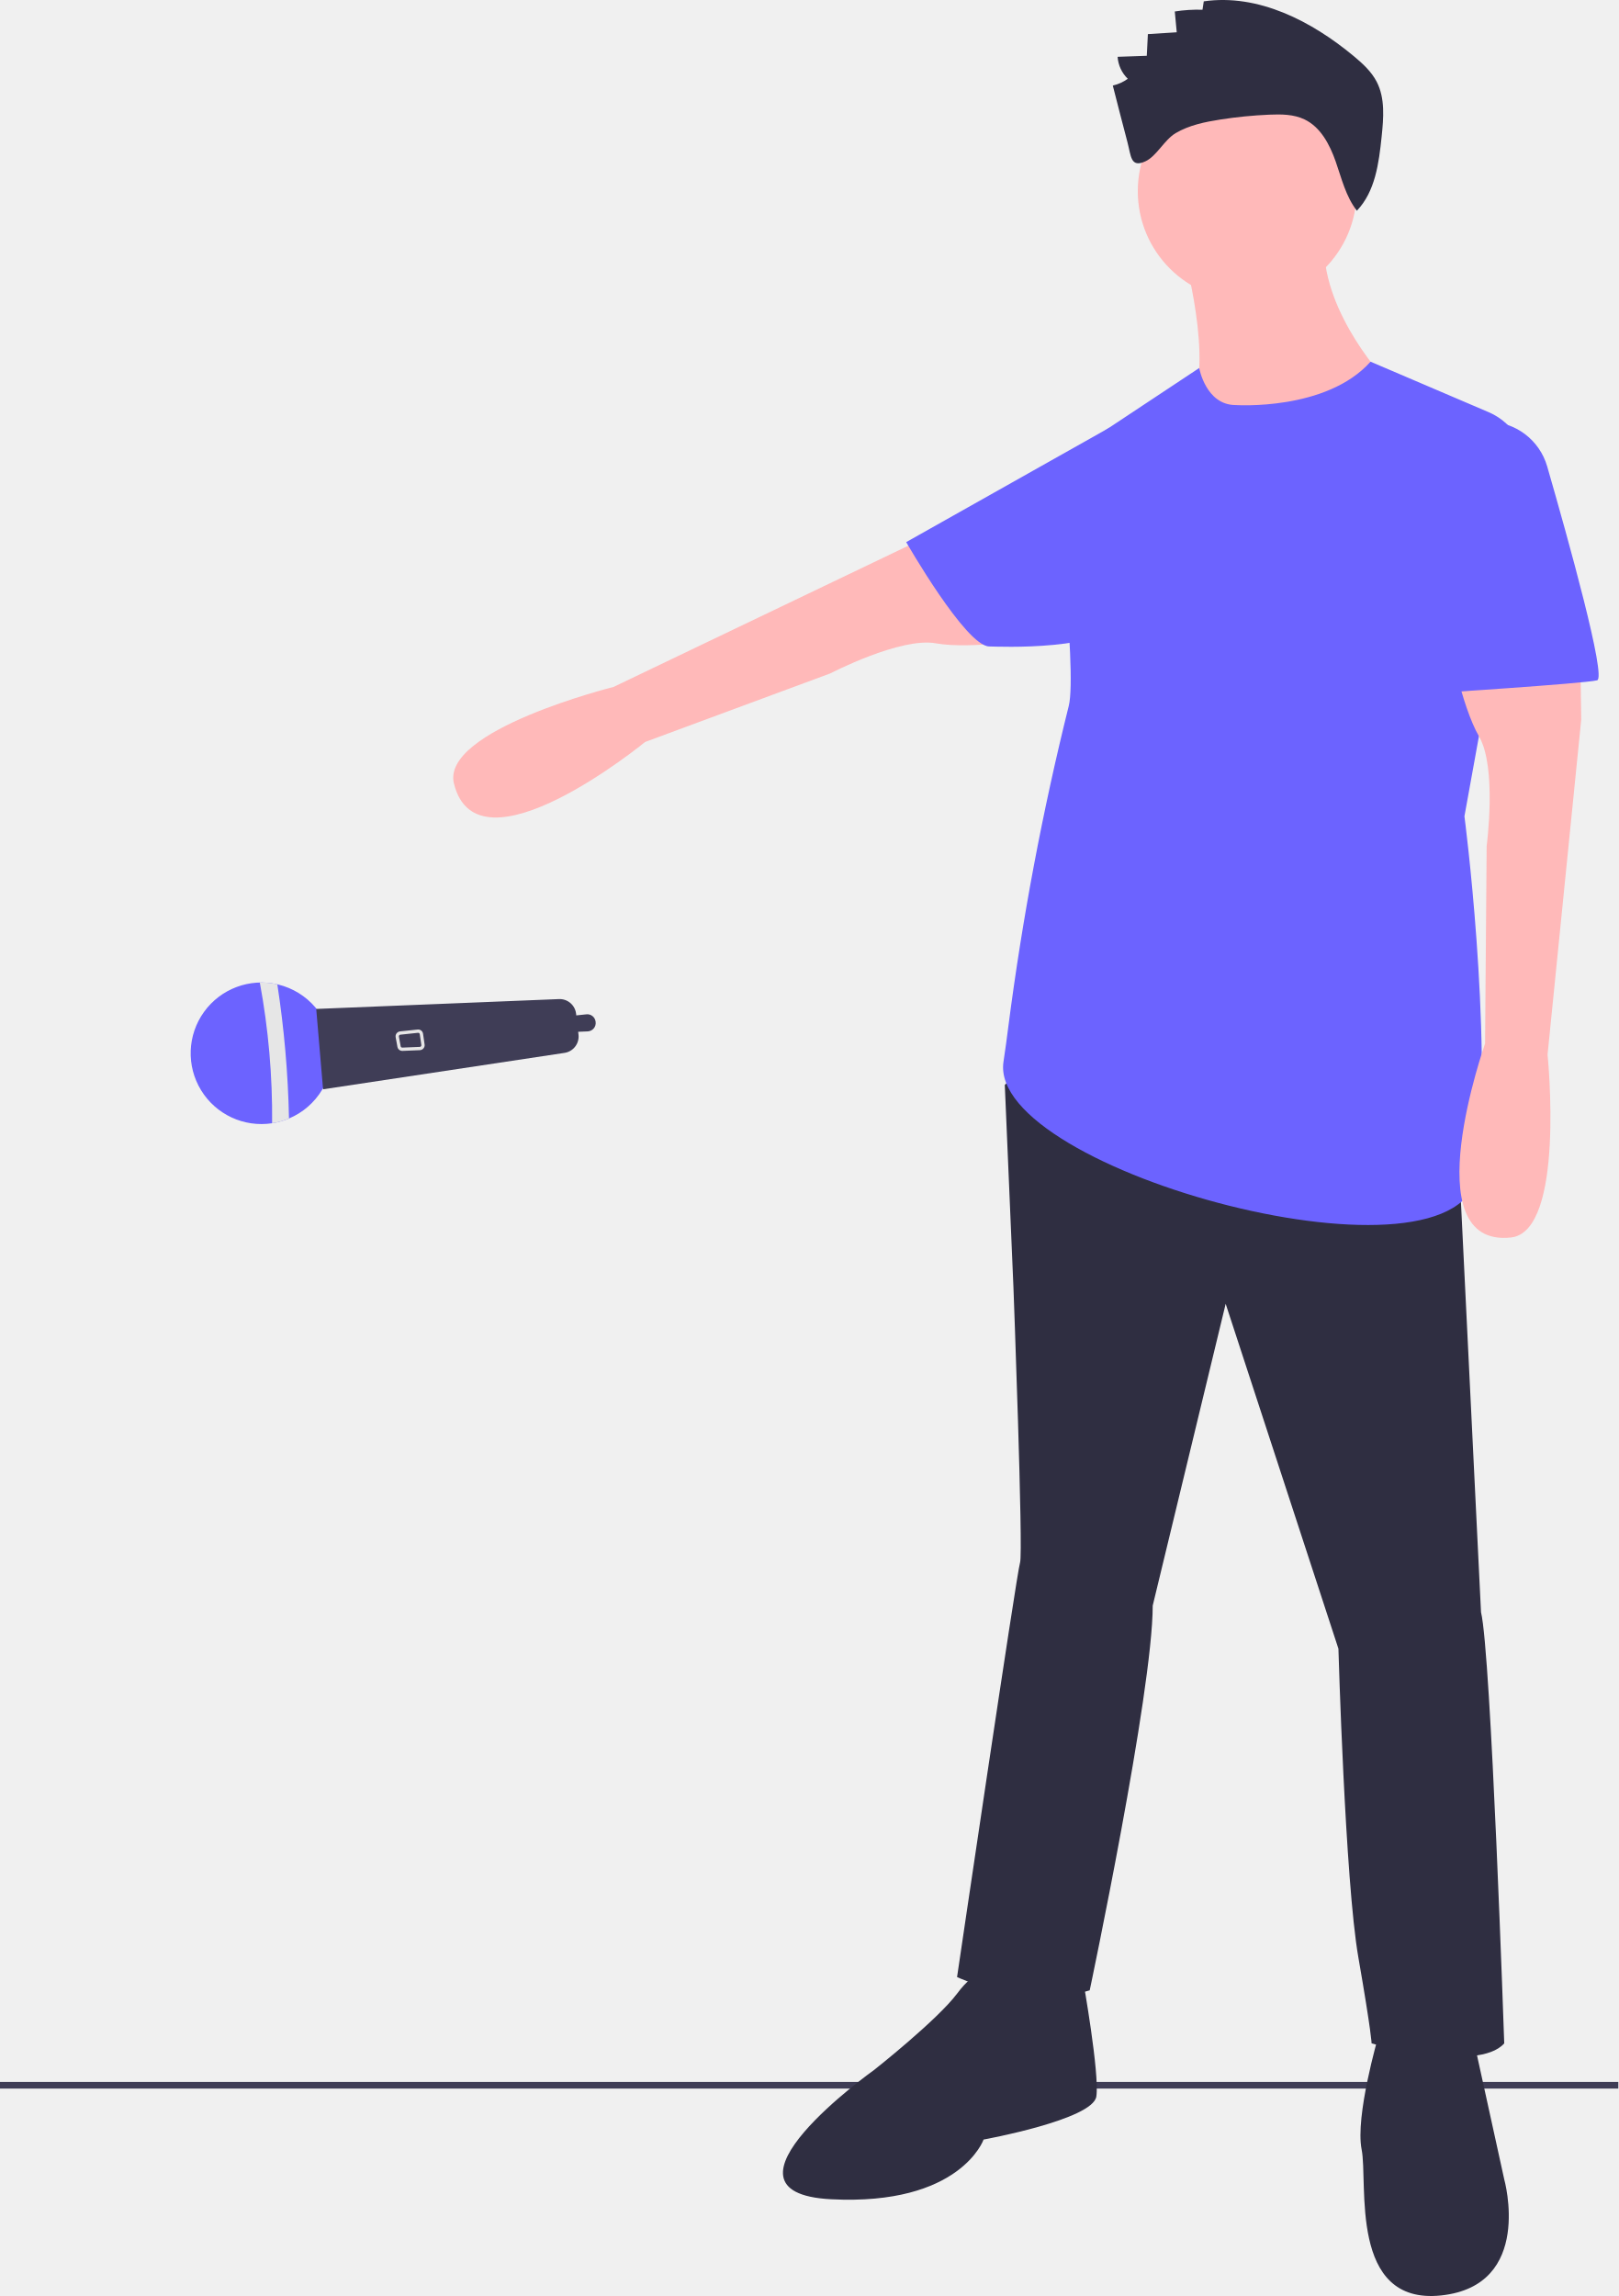
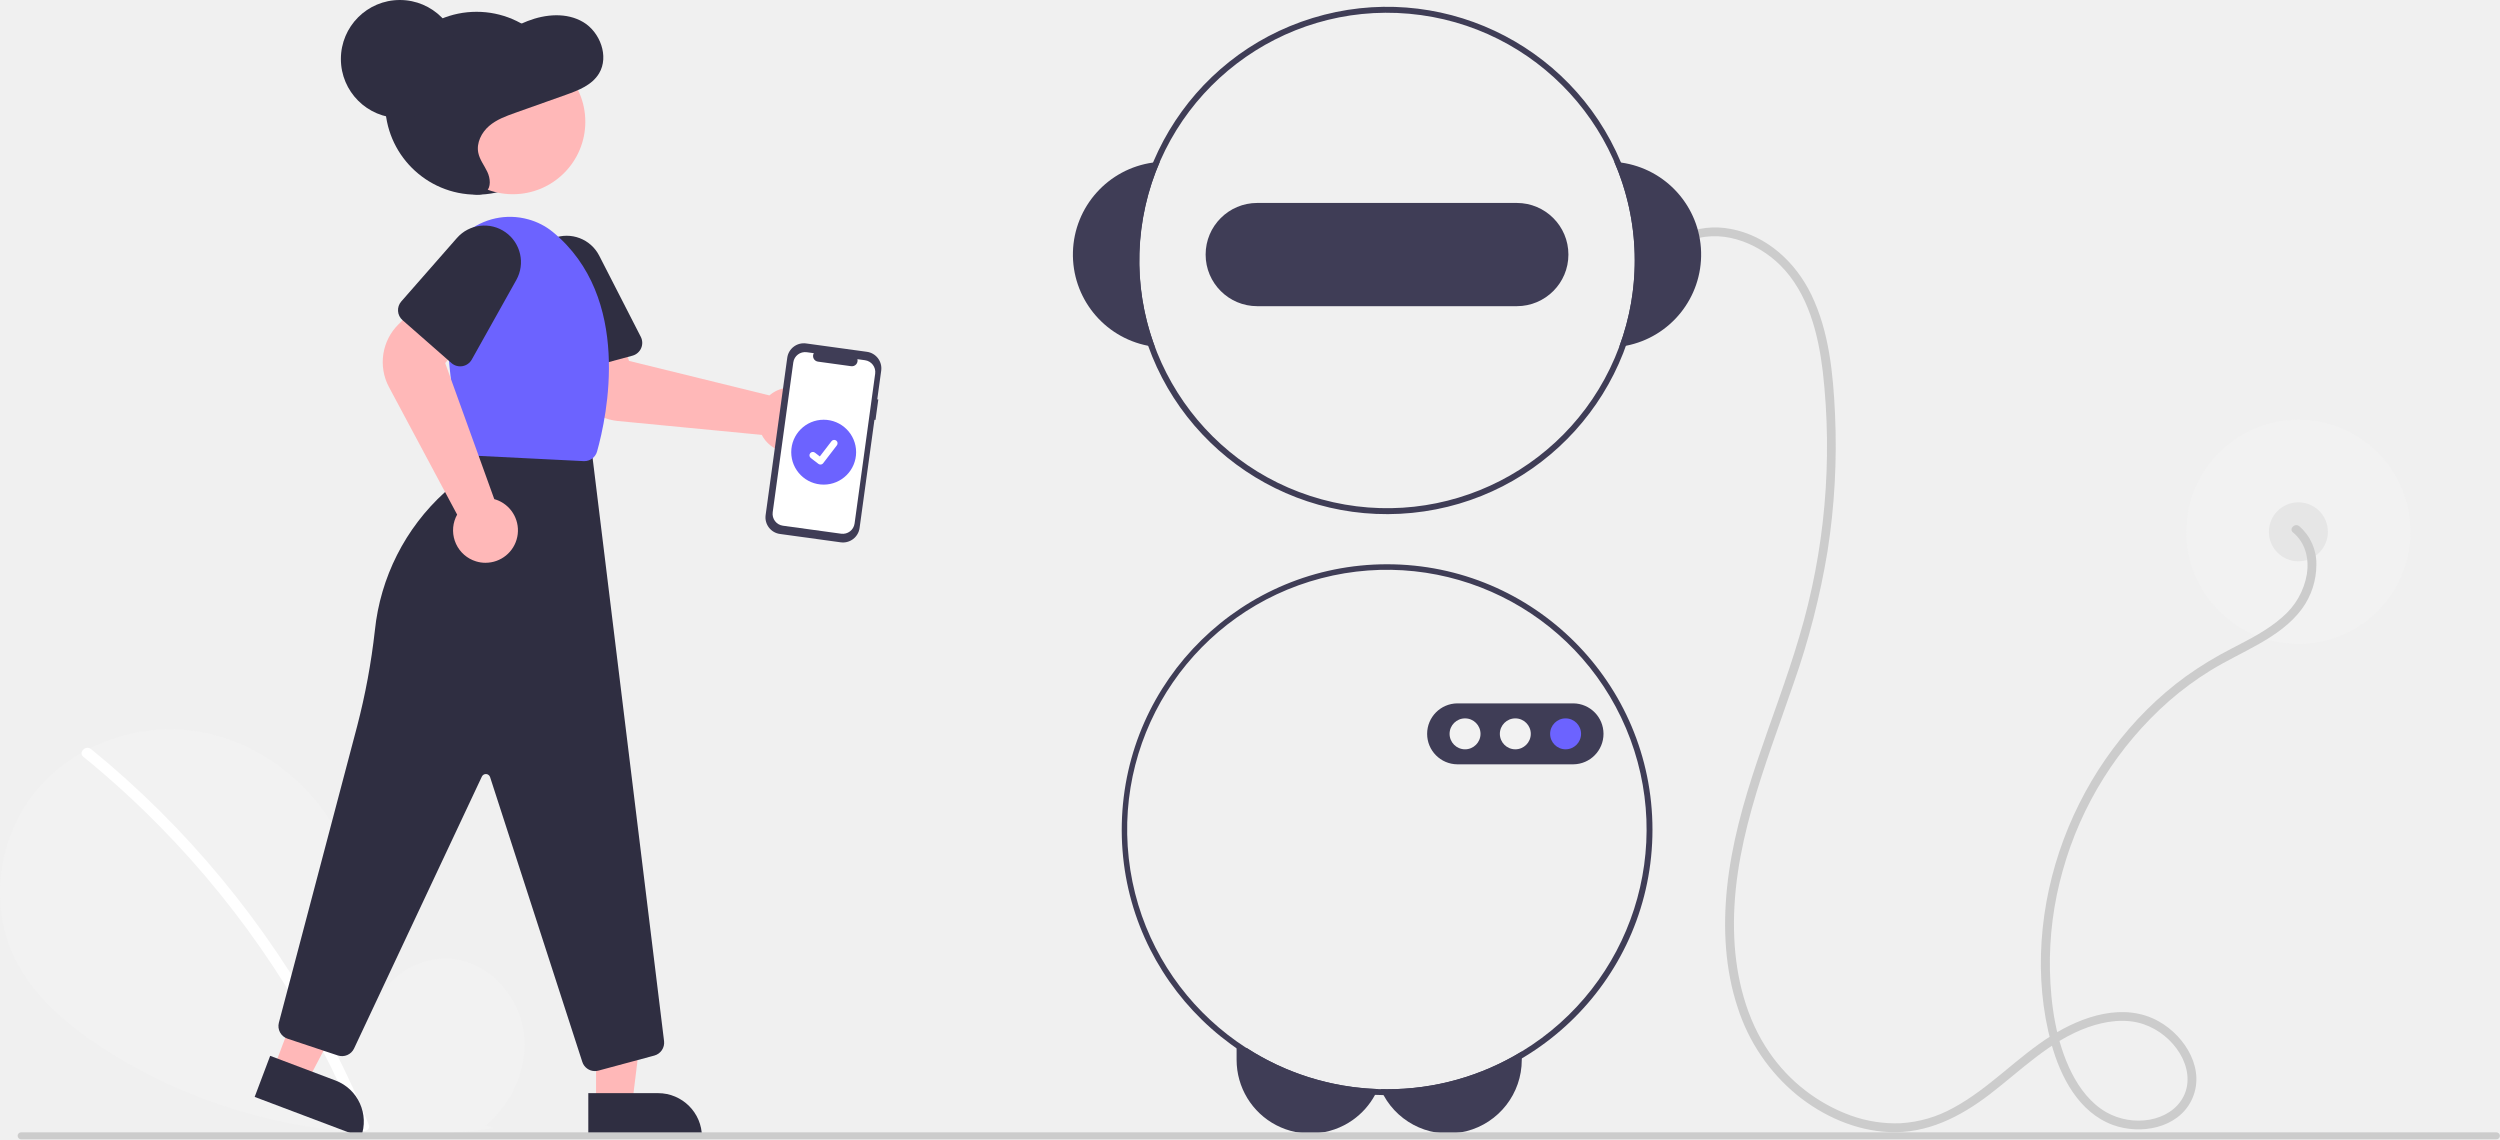
- <svg xmlns="http://www.w3.org/2000/svg" id="bb6babd7-81b8-4d07-9de5-763bbbeb8b25" data-name="Layer 1" width="488" height="692.306" viewBox="0 0 488 692.306">
-   <rect y="627.759" width="488" height="2" fill="#3f3d56" />
-   <path d="M669.616,296.311s-20.74,3.453-31.397,1.516-31.801,9.056-31.801,9.056L550.541,327.57S500,368.981,492.893,340.128C488.912,323.969,541,310.981,541,310.981l91.555-43.856L665.868,255.611Z" transform="translate(-356 -103.8468)" fill="#ffb9b9" />
-   <path d="M673.606,416.981l-14.606,14,2.606,61s3,80,2,83-19,125-19,125,21,10,40,4c0,0,19-90,19-116l22-91,34,104s2,70,6,93,4,26,4,26,32,9,40,0c0,0-4-118-7-130l-7-143Z" transform="translate(-356 -103.8468)" fill="#2f2e41" />
-   <path d="M652.606,699.981s-2-3-8,5-25,23-25,23-52,37-13,39,46-18,46-18,33-6,34-13-4-35-4-35Z" transform="translate(-356 -103.8468)" fill="#2f2e41" />
-   <path d="M771.606,717.981s-7,24-5,34-4,47,24,44,19-35,19-35l-9-41Z" transform="translate(-356 -103.8468)" fill="#2f2e41" />
-   <circle cx="376.106" cy="57.634" r="33" fill="#ffb9b9" />
-   <path d="M712.606,178.981s10,35,2,48,54,2,58-10c0,0-20-22-17-43Z" transform="translate(-356 -103.8468)" fill="#ffb9b9" />
-   <path d="M728.606,225.981s27.374,1.851,40.687-13.075l35.616,15.221a18.685,18.685,0,0,1,11.043,20.51L797.606,349.981s8.394,64,4,107c-3.97,38.849-148,0-143-33,.536-3.536,1.03-7.152,1.486-10.79a851.217,851.217,0,0,1,18.207-96.54c2.659-10.864-4.693-72.67-4.693-72.67l44.018-29.165S719.606,225.981,728.606,225.981Z" transform="translate(-356 -103.8468)" fill="#6c63ff" />
-   <path d="M698.931,241.395l-8.368-8.601-61.292,34.515s17.955,31.363,25.025,31.46c2.71.037,34.866,1.61,42.703-8.789C709.611,273.247,698.931,241.395,698.931,241.395Z" transform="translate(-356 -103.8468)" fill="#6c63ff" />
-   <path d="M723.999,139.888a131.948,131.948,0,0,1,14.787-1.466c3.588-.152,7.327-.128,10.569,1.416,4.889,2.328,7.629,7.592,9.422,12.702s3.066,10.57,6.393,14.843c5.536-5.778,6.642-14.369,7.466-22.328.58-5.598,1.093-11.568-1.495-16.566-1.594-3.078-4.225-5.477-6.889-7.695-12.72-10.587-28.875-18.917-45.252-16.539l-.383,2.528a45.156,45.156,0,0,0-8.354.525l.585,6.273-8.699.552-.334,6.538-8.797.305a10.193,10.193,0,0,0,3.069,6.627,12.392,12.392,0,0,1-4.519,2.041c1.467,5.679,2.891,11.371,4.407,17.037,1.116,4.174.917,7.862,5.394,5.825,3.409-1.551,5.715-6.483,9.162-8.521C714.59,141.585,719.395,140.608,723.999,139.888Z" transform="translate(-356 -103.8468)" fill="#2f2e41" />
-   <path d="M832.339,285.592l.485,35.243L822.672,421.843s5.476,53.402-11.074,55.147c-29.552,3.115-7.77-58.486-7.77-58.486l.479-59.582s3.158-23.622-2.284-32.987-9.238-30.045-9.238-30.045Z" transform="translate(-356 -103.8468)" fill="#ffb9b9" />
-   <path d="M804.606,230.981h0a18.678,18.678,0,0,1,17.95,13.495c6.386,22.129,17.985,63.771,15.05,64.505-4,1-51,4-51,4Z" transform="translate(-356 -103.8468)" fill="#6c63ff" />
-   <path d="M439.626,400.643l.241.058a21.334,21.334,0,0,1,3.279,40.399,21.002,21.002,0,0,1-5.088,1.436,21.341,21.341,0,1,1,1.569-41.893Z" transform="translate(-356 -103.8468)" fill="#6c63ff" />
-   <path d="M439.626,400.643a306.277,306.277,0,0,1,3.52,40.457,21.002,21.002,0,0,1-5.088,1.436,222.047,222.047,0,0,0-3.707-42.432A21.308,21.308,0,0,1,439.626,400.643Z" transform="translate(-356 -103.8468)" fill="#e6e6e6" />
-   <path d="M524.563,405.098l-73.204,2.971,2.062,24.232,72.752-10.973a4.991,4.991,0,0,0,4.275-5.514l-.099-.856,2.872-.119a2.521,2.521,0,0,0,2.391-2.88l-.018-.122a2.521,2.521,0,0,0-2.762-2.146l-3.052.325-.058-.502A4.991,4.991,0,0,0,524.563,405.098Z" transform="translate(-356 -103.8468)" fill="#3f3d56" />
-   <path d="M484.014,419.363a1.487,1.487,0,0,1-1.385,1.138l-5.258.218a1.495,1.495,0,0,1-1.526-1.219l-.533-2.905a1.489,1.489,0,0,1,1.307-1.749l5.32-.567a1.484,1.484,0,0,1,1.631,1.267l-0-0.0.471,3.255A1.494,1.494,0,0,1,484.014,419.363ZM476.293,416.21a.495.495,0,0,0-.005.206l.533,2.906a.498.498,0,0,0,.509.406l5.258-.218a.496.496,0,0,0,.471-.567l-.471-3.255a.494.494,0,0,0-.543-.422l-5.32.567a.489.489,0,0,0-.345.196A.494.494,0,0,0,476.293,416.21Z" transform="translate(-356 -103.8468)" fill="#e6e6e6" />
+ <svg xmlns="http://www.w3.org/2000/svg" id="a0b49279-671d-4bdd-aed5-fc41abe79aaa" data-name="Layer 1" width="847.62" height="386.288" viewBox="0 0 847.62 386.288">
+   <circle cx="779.266" cy="180.31" r="38" fill="#f2f2f2" />
+   <circle cx="779.266" cy="180.31" r="10" fill="#e6e6e6" />
+   <path d="M953.629,437.379c4.212,3.436,5.496,8.853,4.712,14.082a24.452,24.452,0,0,1-8.394,14.681c-5.009,4.452-11.119,7.461-17.014,10.542a123.752,123.752,0,0,0-15.575,9.455c-18.961,13.781-33.285,33.403-41.483,55.3-8.184,21.86-10.38,46.672-4.161,69.327,3.077,11.209,9.302,23.303,20.898,27.521,9.244,3.362,21.864,1.196,26.571-8.33,5.056-10.234-1.998-21.737-11.084-26.818-11.778-6.586-25.847-1.773-36.441,4.893-11.663,7.339-21.039,17.871-33.215,24.448a41.739,41.739,0,0,1-17.844,5.205,44.69,44.69,0,0,1-16.909-2.612,57.273,57.273,0,0,1-27.662-21.471c-7.734-11.243-11.196-25.025-11.828-38.525-1.413-30.206,10.52-58.465,20.094-86.477a264.211,264.211,0,0,0,11.519-44.86,232.406,232.406,0,0,0,2.545-46.388c-.634-13.714-1.986-28.054-8.039-40.579-5.322-11.013-15.049-20.027-27.346-22.3a27.277,27.277,0,0,0-16.439,1.888c-1.754.8-.231,3.387,1.514,2.59,10.883-4.965,23.746-.134,31.784,7.882,9.386,9.361,12.833,23.184,14.364,35.939a225.589,225.589,0,0,1-7.968,89.993c-8.347,28.352-21.476,55.521-24.506,85.226-1.382,13.555-.672,27.567,3.66,40.565a63.359,63.359,0,0,0,20.078,29.566c8.842,7.148,19.72,12.019,31.171,12.561,12.854.609,24.127-5.122,34.1-12.745,10.681-8.165,20.509-18.239,33.447-22.817,5.899-2.087,12.617-3.061,18.673-1.052a23.43,23.43,0,0,1,12.452,10.012c2.63,4.374,3.601,9.842,1.2,14.541-2.257,4.418-6.662,6.973-11.431,7.847a22.18,22.18,0,0,1-14.724-2.502c-5.224-2.984-9.047-7.991-11.725-13.281-5.34-10.55-7.135-23.107-7.407-34.817a115.287,115.287,0,0,1,4.348-33.853,119.456,119.456,0,0,1,36.089-57.529,105.961,105.961,0,0,1,13.974-10.289c5.38-3.316,11.123-5.966,16.607-9.094,5.397-3.079,10.715-6.757,14.432-11.823a25.435,25.435,0,0,0,4.887-14.951,16.766,16.766,0,0,0-5.804-13.072c-1.484-1.211-3.619.9-2.121,2.121Z" transform="translate(-176.1901 -256.856)" fill="#ccc" />
+   <path d="M598.876,612.166a87.339,87.339,0,0,0,44.47,13.94,20.85,20.85,0,0,1-.95,1.96,25.067,25.067,0,0,1-7.6,8.55,24.969,24.969,0,0,1-39.34-20.42v-4.03Z" transform="translate(-176.1901 -256.856)" fill="#3f3d56" />
+   <path d="M692.146,613.346v2.85a24.961,24.961,0,0,1-46.88,11.95,20.848,20.848,0,0,1-.99-2.01c.73.02,1.45.03,2.18.03A87.467,87.467,0,0,0,692.146,613.346Z" transform="translate(-176.1901 -256.856)" fill="#3f3d56" />
+   <path d="M725.786,311.966c-.75-.11-1.51-.18-2.27-.23a83.981,83.981,0,0,1,1.67,62.71c.76-.09,1.51-.21,2.26-.35a31.502,31.502,0,0,0-1.66-62.13Z" transform="translate(-176.1901 -256.856)" fill="#3f3d56" />
+   <path d="M569.396,311.736c-.76.05-1.52.12-2.27.23a31.502,31.502,0,0,0-1.66,62.13c.75.14,1.5.26,2.26.35a83.981,83.981,0,0,1,1.67-62.71Z" transform="translate(-176.1901 -256.856)" fill="#3f3d56" />
+   <path d="M725.786,311.966a85.997,85.997,0,1,0,6.67,33.2A86.115,86.115,0,0,0,725.786,311.966Zm-.6,62.48a83.981,83.981,0,1,1,5.27-29.28A84.122,84.122,0,0,1,725.186,374.446Z" transform="translate(-176.1901 -256.856)" fill="#3f3d56" />
+   <path d="M690.456,325.666h-88a17.5,17.5,0,0,0,0,35h88a17.5,17.5,0,0,0,0-35Z" transform="translate(-176.1901 -256.856)" fill="#3f3d56" />
+   <path d="M646.456,448.166a89.997,89.997,0,0,0-4.06,179.9c.95.05,1.91.08,2.87.08.4.02.79.02,1.19.02a90,90,0,0,0,0-180Zm45.69,165.18a87.467,87.467,0,0,1-45.69,12.82c-.73,0-1.45-.01-2.18-.03q-.465,0-.93-.03a88.051,88.051,0,1,1,48.8-12.76Z" transform="translate(-176.1901 -256.856)" fill="#3f3d56" />
+   <path d="M709.623,515.999h-39.334a10.334,10.334,0,0,1,0-20.667h39.334a10.334,10.334,0,0,1,0,20.667Z" transform="translate(-176.1901 -256.856)" fill="#3f3d56" />
+   <circle cx="496.722" cy="248.81" r="5.244" fill="#f2f2f2" />
+   <circle cx="513.766" cy="248.81" r="5.244" fill="#f2f2f2" />
+   <circle cx="530.811" cy="248.81" r="5.244" fill="#6c63ff" />
+   <path d="M340.816,638.554c8.993-7.599,14.455-19.602,13.022-31.288s-10.305-22.428-21.813-24.91-24.628,4.388-28.123,15.63c-1.924-21.674-4.141-44.257-15.664-62.715-10.434-16.713-28.507-28.672-48.093-30.811s-40.208,5.941-52.424,21.4-15.206,37.934-6.651,55.682c6.302,13.075,17.914,22.805,30.079,30.721,38.813,25.255,86.96,33.788,132.772,27.046Z" transform="translate(-176.1901 -256.856)" fill="#f2f2f2" />
+   <path d="M207.089,510.848a317.625,317.625,0,0,1,44.264,43.954,322.163,322.163,0,0,1,34.908,51.663,320.844,320.844,0,0,1,14.948,31.651c.898,2.2-2.675,3.158-3.562.982A315.276,315.276,0,0,0,268.839,584.593a317.26,317.26,0,0,0-38.636-47.729A316.501,316.501,0,0,0,204.477,513.46c-1.844-1.502.783-4.102,2.612-2.612Z" transform="translate(-176.1901 -256.856)" fill="#fff" />
+   <circle cx="161.576" cy="35" r="31" fill="#2f2e41" />
+   <path d="M453.384,405.367a10.778,10.778,0,0,1-2.149,2.373,11.002,11.002,0,0,1-16.227-2.498,10.24,10.24,0,0,1-.537-.938l-48.85-4.713a18.013,18.013,0,0,1-15.887-14.5l-2.773-14.617,19.064-2.966,3.421,11.709,47.628,11.699a10.49,10.49,0,0,1,1.17-.89,11.003,11.003,0,0,1,15.139,15.341Z" transform="translate(-176.1901 -256.856)" fill="#ffb8b8" />
+   <path d="M390.618,377.45l-21.296,5.753a4.505,4.505,0,0,1-5.518-3.171l-7.459-27.612a12.399,12.399,0,0,1,23.004-8.888l14.1,27.521A4.5,4.5,0,0,1,390.618,377.45Z" transform="translate(-176.1901 -256.856)" fill="#2f2e41" />
+   <polygon points="202.092 374.133 214.351 374.133 220.184 326.845 202.089 326.846 202.092 374.133" fill="#ffb8b8" />
+   <path d="M375.655,627.486h38.531a0,0,0,0,1,0,0v14.887a0,0,0,0,1,0,0H390.542a14.887,14.887,0,0,1-14.887-14.887v0A0,0,0,0,1,375.655,627.486Z" transform="translate(613.6792 1012.984) rotate(179.9974)" fill="#2f2e41" />
+   <polygon points="92.822 362.185 104.292 366.515 126.454 324.337 109.526 317.946 92.822 362.185" fill="#ffb8b8" />
+   <path d="M263.921,621.161h38.531a0,0,0,0,1,0,0v14.887a0,0,0,0,1,0,0H278.808a14.887,14.887,0,0,1-14.887-14.887v0A0,0,0,0,1,263.921,621.161Z" transform="translate(149.8827 1059.861) rotate(-159.3148)" fill="#2f2e41" />
+   <path d="M377.895,620.005a4.497,4.497,0,0,1-4.276-3.114L342.351,520.327a1.5,1.5,0,0,0-2.785-.177l-43.334,92.201a4.504,4.504,0,0,1-5.495,2.355L273.669,609.017a4.509,4.509,0,0,1-2.928-5.418l26.544-100.547a229.082,229.082,0,0,0,6.003-32.427,73.51,73.51,0,0,1,23.717-46.877,34.205,34.205,0,0,0,10.766-20.463l.072-.503,38.874,6.138,24.624,200.929a4.52,4.52,0,0,1-3.297,4.892l-18.974,5.108A4.48,4.48,0,0,1,377.895,620.005Z" transform="translate(-176.1901 -256.856)" fill="#2f2e41" />
+   <circle cx="173.891" cy="41.291" r="24.561" fill="#ffb8b8" />
+   <path d="M374.301,413.205c-.077,0-.154-.002-.231-.006L335.534,411.272a4.475,4.475,0,0,1-4.252-4.035l-5.264-51.328a23.172,23.172,0,0,1,29.324-24.67h0a22.474,22.474,0,0,1,8.246,4.242c27.108,22.262,18.367,62.598,15.043,74.43A4.482,4.482,0,0,1,374.301,413.205Z" transform="translate(-176.1901 -256.856)" fill="#6c63ff" />
+   <path d="M340.776,447.67a10.778,10.778,0,0,1-3.166-.475,11.002,11.002,0,0,1-6.909-14.894,10.238,10.238,0,0,1,.483-.967l-23.135-43.281a18.013,18.013,0,0,1,3.272-21.259l10.634-10.405,13.03,14.229-7.853,9.334,16.642,46.134a10.492,10.492,0,0,1,1.389.481,11.003,11.003,0,0,1-4.387,21.102Z" transform="translate(-176.1901 -256.856)" fill="#ffb8b8" />
+   <path d="M329.252,379.95l-16.586-14.544a4.505,4.505,0,0,1-.417-6.35l18.857-21.505a12.399,12.399,0,0,1,20.142,14.229L336.145,378.764a4.5,4.5,0,0,1-6.894,1.186Z" transform="translate(-176.1901 -256.856)" fill="#2f2e41" />
+   <path d="M334.277,322.005c2.241.795,4.988,1.495,6.752-.153,1.722-1.609,1.408-4.551.394-6.718s-2.587-4.096-3.069-6.456c-.691-3.381,1.096-6.894,3.647-9.098s5.762-3.362,8.896-4.477l17.193-6.112c4.256-1.513,8.842-3.29,11.223-7.271,3.446-5.761.296-13.995-5.357-17.356s-12.792-2.735-18.891-.372c-3.373,1.307-6.582,3.109-10.07,4.029-6.884,1.816-14.712.187-20.761,4.068-5.266,3.379-7.709,10.273-7.531,16.724s2.553,12.595,5.058,18.494c1.491,3.51,3.083,7.06,5.607,9.852s6.173,4.745,9.817,4.231Z" transform="translate(-176.1901 -256.856)" fill="#2f2e41" />
+   <circle cx="135.576" cy="20" r="20" fill="#2f2e41" />
+   <path id="a5b0fbf6-85a2-48e8-ad40-c81376cd9893" data-name="Path 22" d="M473.978,392.306l-.355-.049,1.337-9.723a5.68,5.68,0,0,0-4.854-6.401l-20.6-2.832a5.68,5.68,0,0,0-6.401,4.854l-7.332,53.34a5.68,5.68,0,0,0,4.854,6.401l20.6,2.832a5.68,5.68,0,0,0,6.401-4.854L472.672,399.178l.355.049Z" transform="translate(-176.1901 -256.856)" fill="#3f3d56" />
+   <path id="a5d1dbd7-b3f0-4599-af89-34309e57a462" data-name="Path 23" d="M469.459,378.986l-2.565-.353a1.922,1.922,0,0,1-2.124,2.381l-11.256-1.547a1.922,1.922,0,0,1-1.403-2.866l-2.395-.329a4.046,4.046,0,0,0-4.56,3.458L438.172,430.534a4.046,4.046,0,0,0,3.458,4.56l19.743,2.714a4.046,4.046,0,0,0,4.56-3.458h0l6.984-50.804a4.046,4.046,0,0,0-3.458-4.559Z" transform="translate(-176.1901 -256.856)" fill="#fff" />
+   <circle cx="279.266" cy="153.31" r="11" fill="#6c63ff" />
+   <path d="M454.366,414.362a1.141,1.141,0,0,1-.686-.228l-.012-.009-2.585-1.979a1.148,1.148,0,1,1,1.397-1.823l1.674,1.284,3.957-5.16a1.148,1.148,0,0,1,1.61-.213l-.025.033.025-.033a1.15,1.15,0,0,1,.213,1.61l-4.654,6.07A1.149,1.149,0,0,1,454.366,414.362Z" transform="translate(-176.1901 -256.856)" fill="#fff" />
+   <path d="M1022.619,643.144h-839.294a1.191,1.191,0,0,1,0-2.381h839.294a1.191,1.191,0,0,1,0,2.381Z" transform="translate(-176.1901 -256.856)" fill="#ccc" />
</svg>
